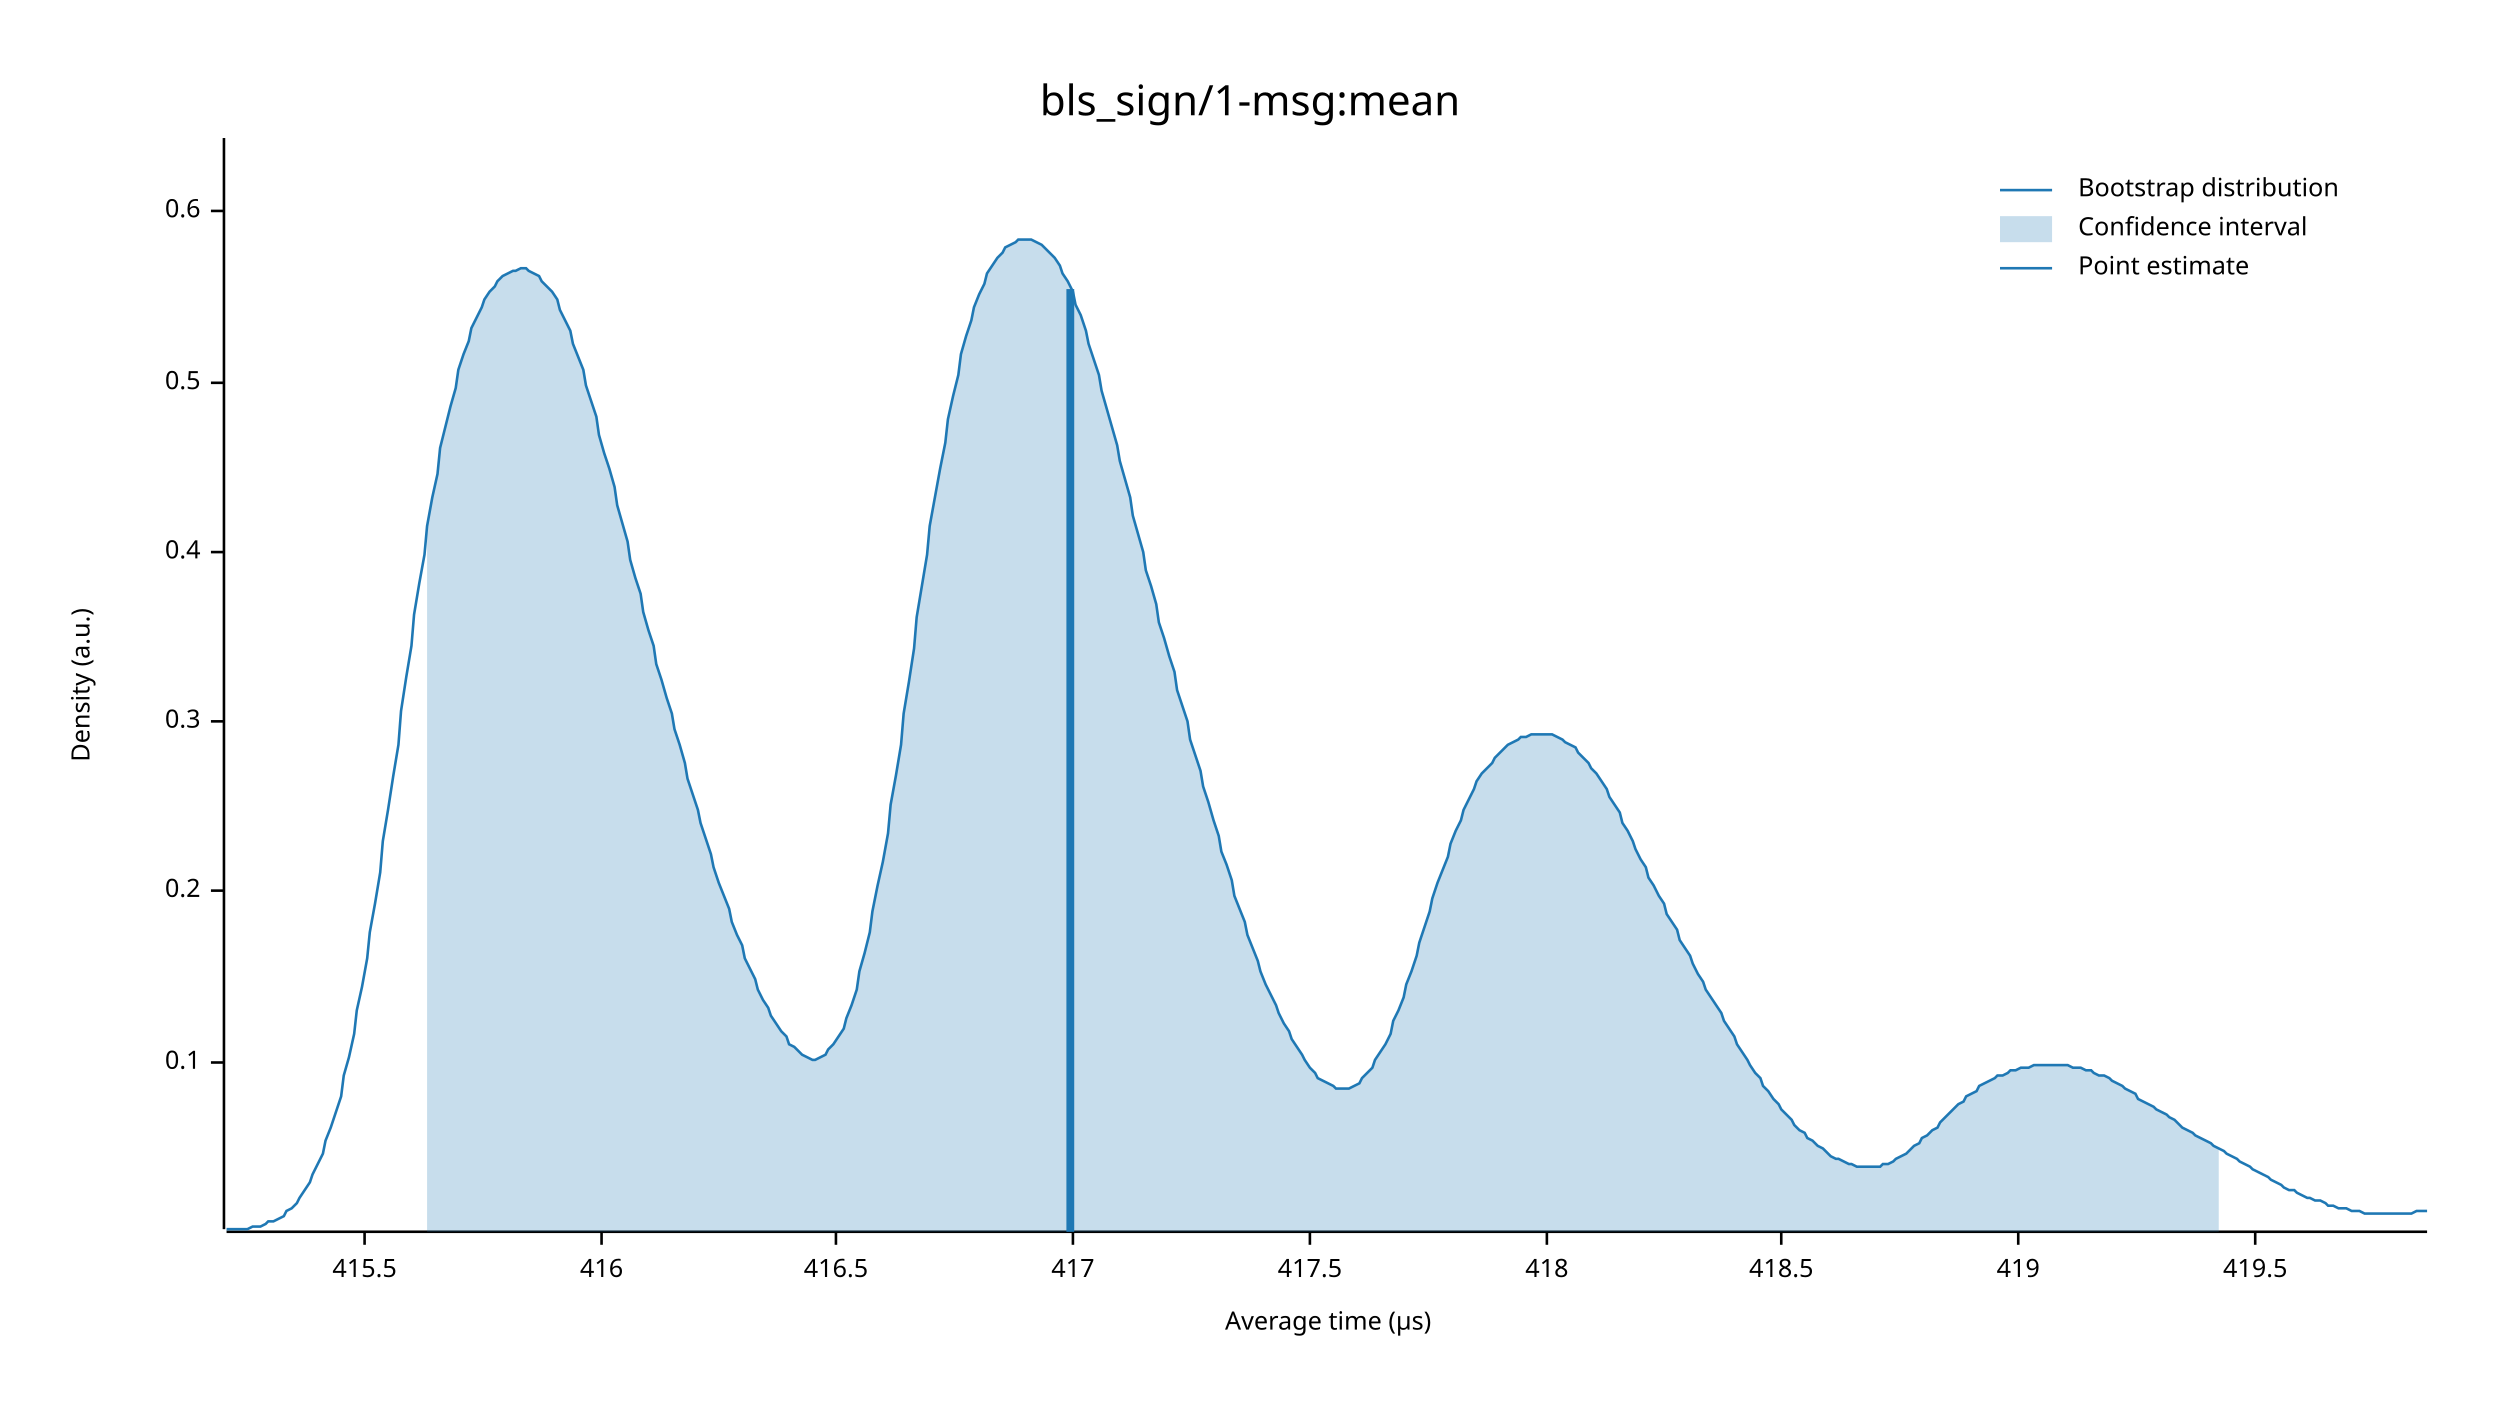
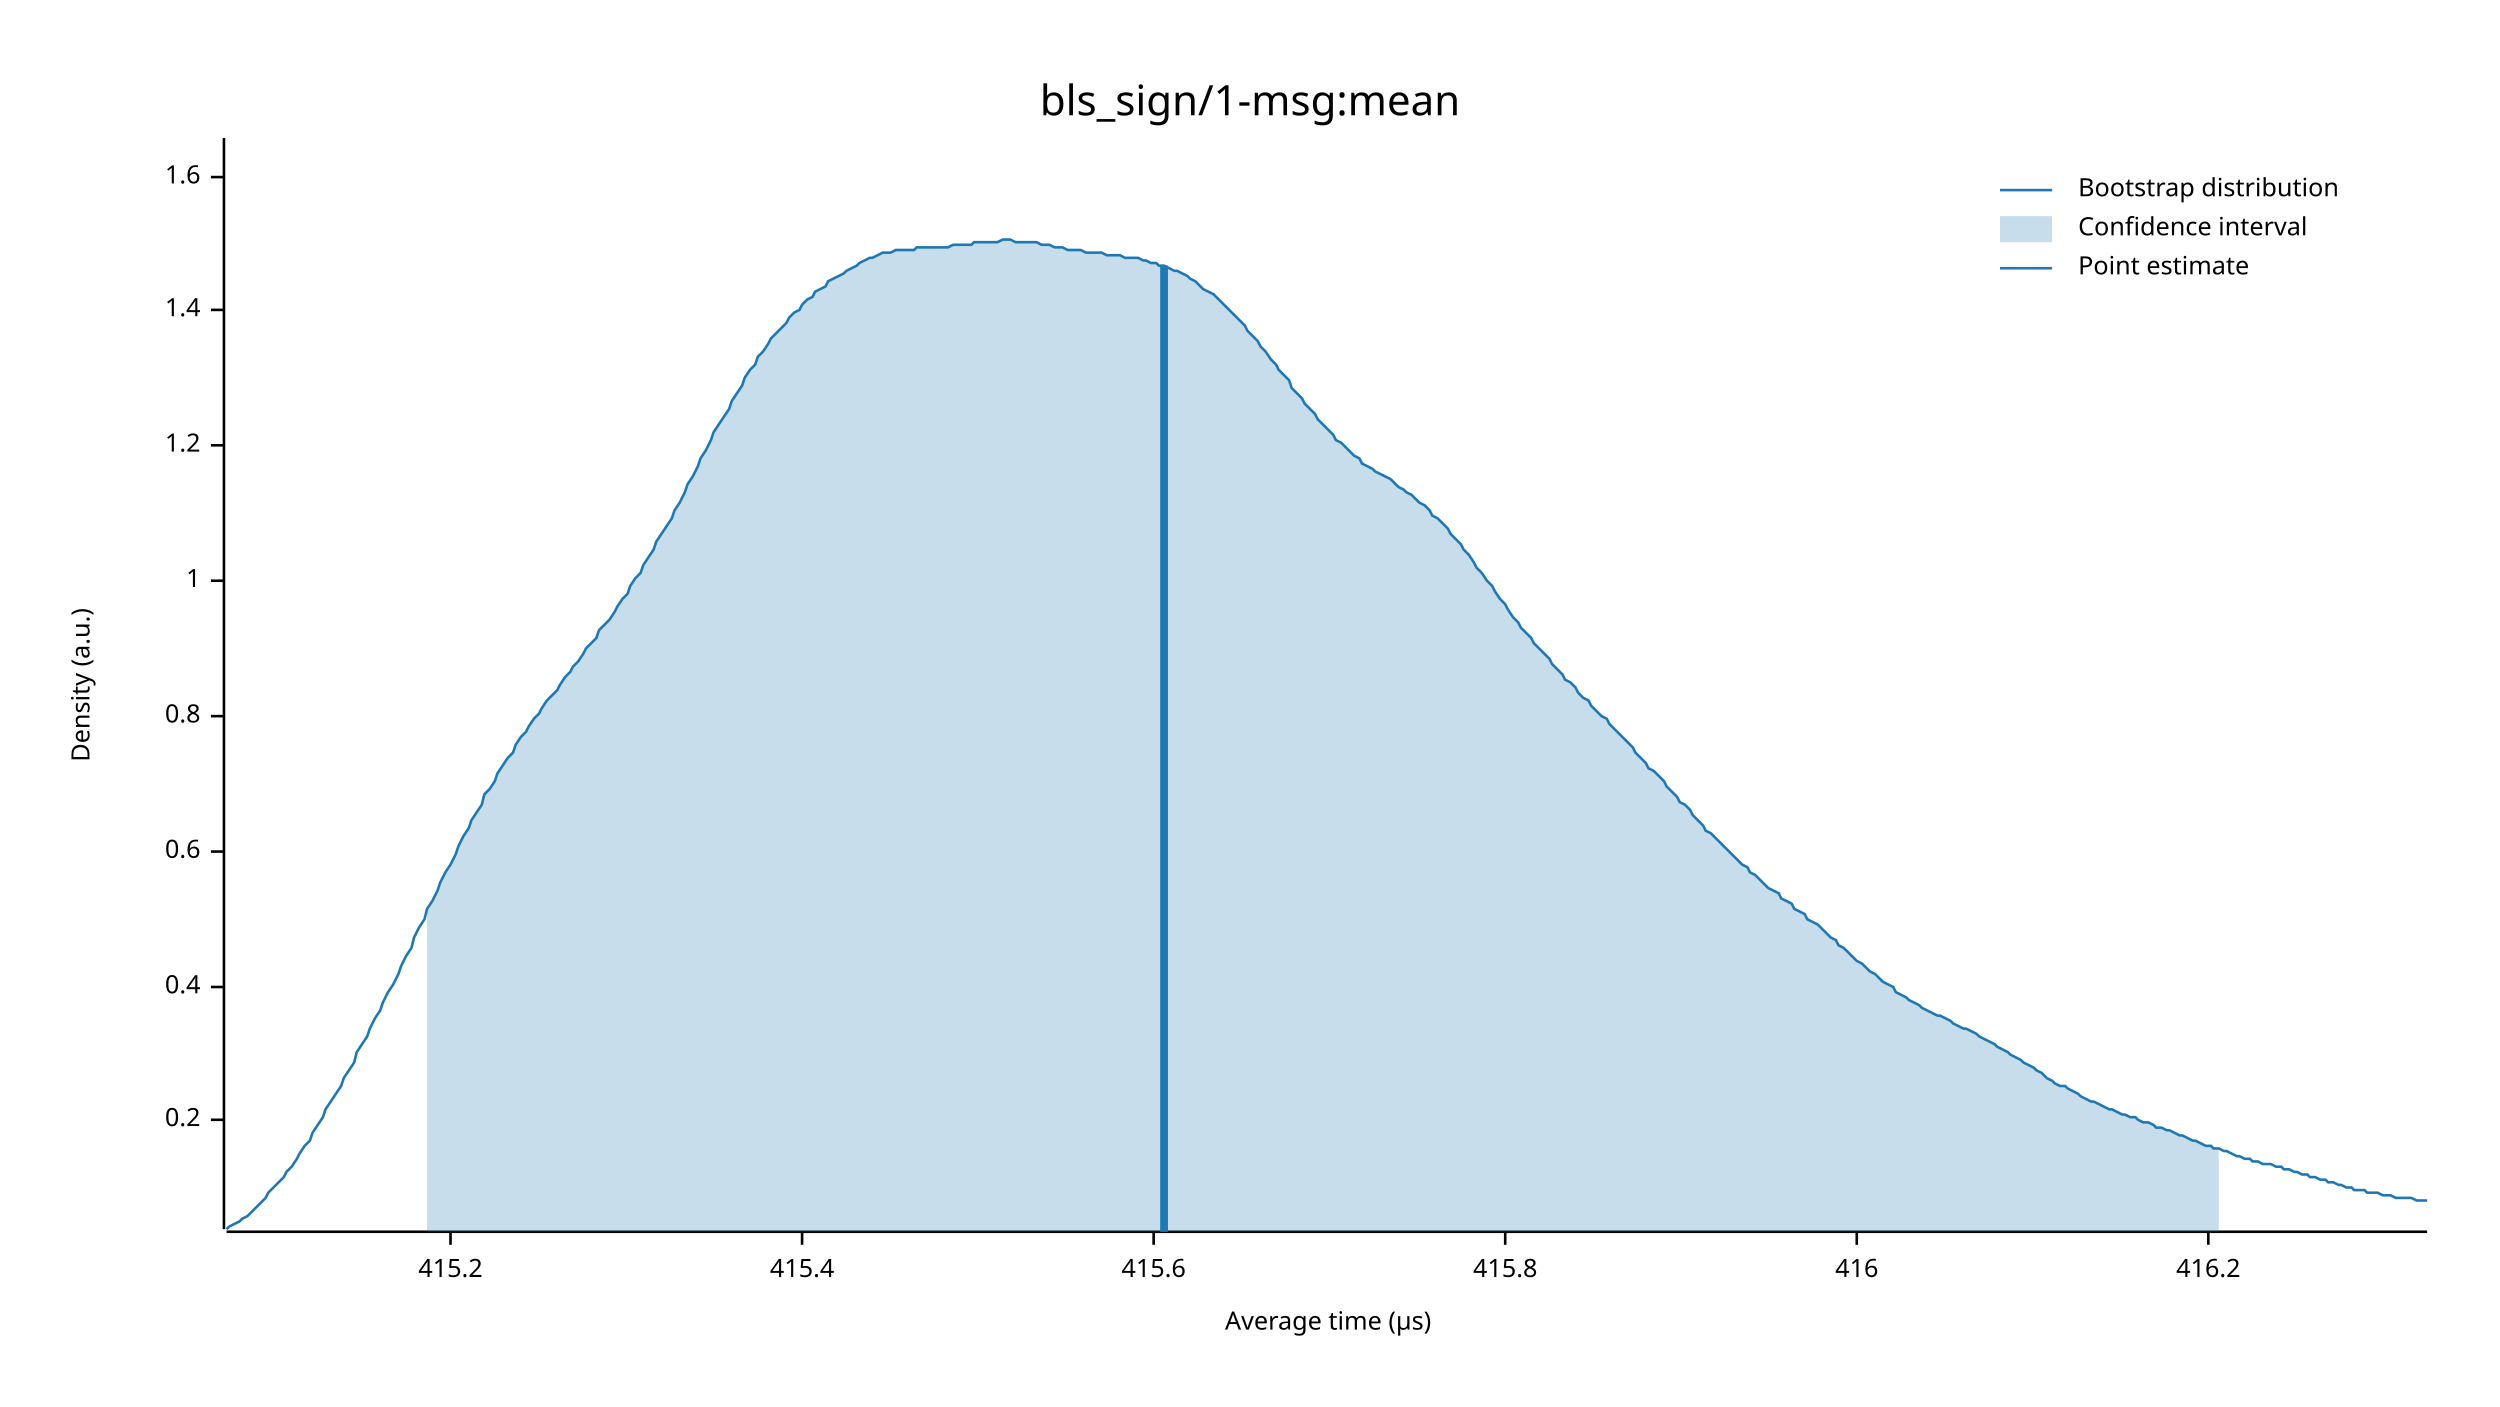
<svg xmlns="http://www.w3.org/2000/svg" width="960" height="540" viewBox="0 0 960 540">
  <text x="480" y="32" dy="0.76em" text-anchor="middle" font-family="sans-serif" font-size="16.129" opacity="1" fill="#000000">
bls_sign/1-msg:mean
</text>
  <text x="27" y="263" dy="0.76em" text-anchor="middle" font-family="sans-serif" font-size="9.677" opacity="1" fill="#000000" transform="rotate(270, 27, 263)">
Density (a.u.)
</text>
  <text x="510" y="513" dy="-0.5ex" text-anchor="middle" font-family="sans-serif" font-size="9.677" opacity="1" fill="#000000">
Average time (µs)
</text>
  <polyline fill="none" opacity="1" stroke="#000000" stroke-width="1" points="86,53 86,472 " />
-   <text x="77" y="408" dy="0.5ex" text-anchor="end" font-family="sans-serif" font-size="9.677" opacity="1" fill="#000000">
- 0.1
- </text>
-   <polyline fill="none" opacity="1" stroke="#000000" stroke-width="1" points="81,408 86,408 " />
-   <text x="77" y="342" dy="0.5ex" text-anchor="end" font-family="sans-serif" font-size="9.677" opacity="1" fill="#000000">
+   <text x="77" y="430" dy="0.5ex" text-anchor="end" font-family="sans-serif" font-size="9.677" opacity="1" fill="#000000">
0.2
</text>
-   <polyline fill="none" opacity="1" stroke="#000000" stroke-width="1" points="81,342 86,342 " />
-   <text x="77" y="277" dy="0.5ex" text-anchor="end" font-family="sans-serif" font-size="9.677" opacity="1" fill="#000000">
- 0.3
- </text>
-   <polyline fill="none" opacity="1" stroke="#000000" stroke-width="1" points="81,277 86,277 " />
-   <text x="77" y="212" dy="0.5ex" text-anchor="end" font-family="sans-serif" font-size="9.677" opacity="1" fill="#000000">
+   <polyline fill="none" opacity="1" stroke="#000000" stroke-width="1" points="81,430 86,430 " />
+   <text x="77" y="379" dy="0.5ex" text-anchor="end" font-family="sans-serif" font-size="9.677" opacity="1" fill="#000000">
0.4
</text>
-   <polyline fill="none" opacity="1" stroke="#000000" stroke-width="1" points="81,212 86,212 " />
-   <text x="77" y="147" dy="0.5ex" text-anchor="end" font-family="sans-serif" font-size="9.677" opacity="1" fill="#000000">
- 0.5
- </text>
-   <polyline fill="none" opacity="1" stroke="#000000" stroke-width="1" points="81,147 86,147 " />
-   <text x="77" y="81" dy="0.5ex" text-anchor="end" font-family="sans-serif" font-size="9.677" opacity="1" fill="#000000">
+   <polyline fill="none" opacity="1" stroke="#000000" stroke-width="1" points="81,379 86,379 " />
+   <text x="77" y="327" dy="0.5ex" text-anchor="end" font-family="sans-serif" font-size="9.677" opacity="1" fill="#000000">
0.6
</text>
-   <polyline fill="none" opacity="1" stroke="#000000" stroke-width="1" points="81,81 86,81 " />
+   <polyline fill="none" opacity="1" stroke="#000000" stroke-width="1" points="81,327 86,327 " />
+   <text x="77" y="275" dy="0.5ex" text-anchor="end" font-family="sans-serif" font-size="9.677" opacity="1" fill="#000000">
+ 0.8
+ </text>
+   <polyline fill="none" opacity="1" stroke="#000000" stroke-width="1" points="81,275 86,275 " />
+   <text x="77" y="223" dy="0.5ex" text-anchor="end" font-family="sans-serif" font-size="9.677" opacity="1" fill="#000000">
+ 1
+ </text>
+   <polyline fill="none" opacity="1" stroke="#000000" stroke-width="1" points="81,223 86,223 " />
+   <text x="77" y="171" dy="0.5ex" text-anchor="end" font-family="sans-serif" font-size="9.677" opacity="1" fill="#000000">
+ 1.2
+ </text>
+   <polyline fill="none" opacity="1" stroke="#000000" stroke-width="1" points="81,171 86,171 " />
+   <text x="77" y="119" dy="0.5ex" text-anchor="end" font-family="sans-serif" font-size="9.677" opacity="1" fill="#000000">
+ 1.4
+ </text>
+   <polyline fill="none" opacity="1" stroke="#000000" stroke-width="1" points="81,119 86,119 " />
+   <text x="77" y="68" dy="0.5ex" text-anchor="end" font-family="sans-serif" font-size="9.677" opacity="1" fill="#000000">
+ 1.6
+ </text>
+   <polyline fill="none" opacity="1" stroke="#000000" stroke-width="1" points="81,68 86,68 " />
  <polyline fill="none" opacity="1" stroke="#000000" stroke-width="1" points="87,473 932,473 " />
-   <text x="140" y="483" dy="0.76em" text-anchor="middle" font-family="sans-serif" font-size="9.677" opacity="1" fill="#000000">
- 415.5
+   <text x="173" y="483" dy="0.76em" text-anchor="middle" font-family="sans-serif" font-size="9.677" opacity="1" fill="#000000">
+ 415.2
</text>
-   <polyline fill="none" opacity="1" stroke="#000000" stroke-width="1" points="140,473 140,478 " />
-   <text x="231" y="483" dy="0.76em" text-anchor="middle" font-family="sans-serif" font-size="9.677" opacity="1" fill="#000000">
+   <polyline fill="none" opacity="1" stroke="#000000" stroke-width="1" points="173,473 173,478 " />
+   <text x="308" y="483" dy="0.76em" text-anchor="middle" font-family="sans-serif" font-size="9.677" opacity="1" fill="#000000">
+ 415.4
+ </text>
+   <polyline fill="none" opacity="1" stroke="#000000" stroke-width="1" points="308,473 308,478 " />
+   <text x="443" y="483" dy="0.76em" text-anchor="middle" font-family="sans-serif" font-size="9.677" opacity="1" fill="#000000">
+ 415.6
+ </text>
+   <polyline fill="none" opacity="1" stroke="#000000" stroke-width="1" points="443,473 443,478 " />
+   <text x="578" y="483" dy="0.76em" text-anchor="middle" font-family="sans-serif" font-size="9.677" opacity="1" fill="#000000">
+ 415.8
+ </text>
+   <polyline fill="none" opacity="1" stroke="#000000" stroke-width="1" points="578,473 578,478 " />
+   <text x="713" y="483" dy="0.76em" text-anchor="middle" font-family="sans-serif" font-size="9.677" opacity="1" fill="#000000">
416
</text>
-   <polyline fill="none" opacity="1" stroke="#000000" stroke-width="1" points="231,473 231,478 " />
-   <text x="321" y="483" dy="0.76em" text-anchor="middle" font-family="sans-serif" font-size="9.677" opacity="1" fill="#000000">
- 416.5
+   <polyline fill="none" opacity="1" stroke="#000000" stroke-width="1" points="713,473 713,478 " />
+   <text x="848" y="483" dy="0.76em" text-anchor="middle" font-family="sans-serif" font-size="9.677" opacity="1" fill="#000000">
+ 416.2
</text>
-   <polyline fill="none" opacity="1" stroke="#000000" stroke-width="1" points="321,473 321,478 " />
-   <text x="412" y="483" dy="0.76em" text-anchor="middle" font-family="sans-serif" font-size="9.677" opacity="1" fill="#000000">
- 417
- </text>
-   <polyline fill="none" opacity="1" stroke="#000000" stroke-width="1" points="412,473 412,478 " />
-   <text x="503" y="483" dy="0.76em" text-anchor="middle" font-family="sans-serif" font-size="9.677" opacity="1" fill="#000000">
- 417.5
- </text>
-   <polyline fill="none" opacity="1" stroke="#000000" stroke-width="1" points="503,473 503,478 " />
-   <text x="594" y="483" dy="0.76em" text-anchor="middle" font-family="sans-serif" font-size="9.677" opacity="1" fill="#000000">
- 418
- </text>
-   <polyline fill="none" opacity="1" stroke="#000000" stroke-width="1" points="594,473 594,478 " />
-   <text x="684" y="483" dy="0.76em" text-anchor="middle" font-family="sans-serif" font-size="9.677" opacity="1" fill="#000000">
- 418.5
- </text>
-   <polyline fill="none" opacity="1" stroke="#000000" stroke-width="1" points="684,473 684,478 " />
-   <text x="775" y="483" dy="0.76em" text-anchor="middle" font-family="sans-serif" font-size="9.677" opacity="1" fill="#000000">
- 419
- </text>
-   <polyline fill="none" opacity="1" stroke="#000000" stroke-width="1" points="775,473 775,478 " />
-   <text x="866" y="483" dy="0.76em" text-anchor="middle" font-family="sans-serif" font-size="9.677" opacity="1" fill="#000000">
- 419.5
- </text>
-   <polyline fill="none" opacity="1" stroke="#000000" stroke-width="1" points="866,473 866,478 " />
-   <polyline fill="none" opacity="1" stroke="#1F78B4" stroke-width="1" points="87,472 88,472 90,472 92,472 93,472 95,472 97,471 98,471 100,471 102,470 103,469 105,469 107,468 109,467 110,465 112,464 114,462 115,460 117,457 119,454 120,451 122,447 124,443 125,438 127,433 129,427 131,421 132,413 134,406 136,397 137,388 139,379 141,368 142,358 144,347 146,335 147,323 149,311 151,298 153,286 154,273 156,260 158,248 159,236 161,224 163,213 164,202 166,191 168,182 169,172 171,164 173,156 175,149 176,142 178,136 180,131 181,126 183,122 185,118 186,115 188,112 190,110 191,108 193,106 195,105 197,104 198,104 200,103 202,103 203,104 205,105 207,106 208,108 210,110 212,112 214,115 215,119 217,123 219,127 220,132 222,137 224,142 225,148 227,154 229,160 230,167 232,174 234,180 236,187 237,194 239,201 241,208 242,215 244,222 246,228 247,235 249,242 251,248 252,255 254,261 256,268 258,274 259,280 261,286 263,293 264,299 266,305 268,311 269,316 271,322 273,328 274,333 276,339 278,344 280,349 281,354 283,359 285,363 286,368 288,372 290,376 291,380 293,384 295,387 296,390 298,393 300,396 302,398 303,401 305,402 307,404 308,405 310,406 312,407 313,407 315,406 317,405 318,403 320,401 322,398 324,395 325,391 327,386 329,380 330,373 332,366 334,358 335,350 337,340 339,331 341,320 342,309 344,298 346,286 347,274 349,262 351,249 352,237 354,225 356,213 357,202 359,191 361,180 363,170 364,161 366,152 368,144 369,136 371,129 373,123 374,118 376,113 378,109 379,105 381,102 383,99 385,97 386,95 388,94 390,93 391,92 393,92 395,92 396,92 398,93 400,94 401,95 403,97 405,99 407,102 408,105 410,108 412,112 413,117 415,121 417,127 418,132 420,138 422,144 423,150 425,157 427,164 429,171 430,177 432,184 434,191 435,198 437,205 439,212 440,219 442,225 444,232 445,239 447,245 449,252 451,258 452,265 454,271 456,277 457,284 459,290 461,296 462,302 464,308 466,315 468,321 469,327 471,332 473,338 474,344 476,349 478,354 479,359 481,364 483,369 484,373 486,378 488,382 490,386 491,389 493,393 495,396 496,399 498,402 500,405 501,407 503,410 505,412 506,414 508,415 510,416 512,417 513,418 515,418 517,418 518,418 520,417 522,416 523,414 525,412 527,410 528,407 530,404 532,401 534,397 535,392 537,388 539,383 540,378 542,373 544,367 545,362 547,356 549,350 550,345 552,339 554,334 556,329 557,324 559,319 561,315 562,311 564,307 566,303 567,300 569,297 571,295 573,293 574,291 576,289 578,287 579,286 581,285 583,284 584,283 586,283 588,282 589,282 591,282 593,282 595,282 596,282 598,283 600,284 601,285 603,286 605,287 606,289 608,291 610,293 611,295 613,297 615,300 617,303 618,306 620,309 622,312 623,316 625,319 627,323 628,326 630,330 632,333 633,337 635,340 637,344 639,347 640,351 642,354 644,357 645,361 647,364 649,367 650,370 652,374 654,377 655,380 657,383 659,386 661,389 662,392 664,395 666,398 667,401 669,404 671,407 672,409 674,412 676,414 677,417 679,419 681,422 683,424 684,426 686,428 688,430 689,432 691,434 693,435 694,437 696,438 698,440 700,441 701,442 703,444 705,445 706,445 708,446 710,447 711,447 713,448 715,448 716,448 718,448 720,448 722,448 723,447 725,447 727,446 728,445 730,444 732,443 733,442 735,440 737,439 738,437 740,436 742,434 744,433 745,431 747,429 749,427 750,426 752,424 754,423 755,421 757,420 759,419 760,417 762,416 764,415 766,414 767,413 769,413 771,412 772,411 774,411 776,410 777,410 779,410 781,409 782,409 784,409 786,409 788,409 789,409 791,409 793,409 794,409 796,410 798,410 799,410 801,411 803,411 804,412 806,413 808,413 810,414 811,415 813,416 815,417 816,418 818,419 820,420 821,422 823,423 825,424 827,425 828,426 830,427 832,428 833,429 835,430 837,432 838,433 840,434 842,435 843,436 845,437 847,438 849,439 850,440 852,441 854,442 855,443 857,444 859,445 860,446 862,447 864,448 865,449 867,450 869,451 871,452 872,453 874,454 876,455 877,456 879,457 881,457 882,458 884,459 886,460 887,460 889,461 891,461 893,462 894,463 896,463 898,464 899,464 901,464 903,465 904,465 906,465 908,466 909,466 911,466 913,466 915,466 916,466 918,466 920,466 921,466 923,466 925,466 926,466 928,465 930,465 932,465 " />
-   <polygon opacity="0.25" fill="#1F78B4" points="164,202 166,191 168,182 169,172 171,164 173,156 175,149 176,142 178,136 180,131 181,126 183,122 185,118 186,115 188,112 190,110 191,108 193,106 195,105 197,104 198,104 200,103 202,103 203,104 205,105 207,106 208,108 210,110 212,112 214,115 215,119 217,123 219,127 220,132 222,137 224,142 225,148 227,154 229,160 230,167 232,174 234,180 236,187 237,194 239,201 241,208 242,215 244,222 246,228 247,235 249,242 251,248 252,255 254,261 256,268 258,274 259,280 261,286 263,293 264,299 266,305 268,311 269,316 271,322 273,328 274,333 276,339 278,344 280,349 281,354 283,359 285,363 286,368 288,372 290,376 291,380 293,384 295,387 296,390 298,393 300,396 302,398 303,401 305,402 307,404 308,405 310,406 312,407 313,407 315,406 317,405 318,403 320,401 322,398 324,395 325,391 327,386 329,380 330,373 332,366 334,358 335,350 337,340 339,331 341,320 342,309 344,298 346,286 347,274 349,262 351,249 352,237 354,225 356,213 357,202 359,191 361,180 363,170 364,161 366,152 368,144 369,136 371,129 373,123 374,118 376,113 378,109 379,105 381,102 383,99 385,97 386,95 388,94 390,93 391,92 393,92 395,92 396,92 398,93 400,94 401,95 403,97 405,99 407,102 408,105 410,108 412,112 413,117 415,121 417,127 418,132 420,138 422,144 423,150 425,157 427,164 429,171 430,177 432,184 434,191 435,198 437,205 439,212 440,219 442,225 444,232 445,239 447,245 449,252 451,258 452,265 454,271 456,277 457,284 459,290 461,296 462,302 464,308 466,315 468,321 469,327 471,332 473,338 474,344 476,349 478,354 479,359 481,364 483,369 484,373 486,378 488,382 490,386 491,389 493,393 495,396 496,399 498,402 500,405 501,407 503,410 505,412 506,414 508,415 510,416 512,417 513,418 515,418 517,418 518,418 520,417 522,416 523,414 525,412 527,410 528,407 530,404 532,401 534,397 535,392 537,388 539,383 540,378 542,373 544,367 545,362 547,356 549,350 550,345 552,339 554,334 556,329 557,324 559,319 561,315 562,311 564,307 566,303 567,300 569,297 571,295 573,293 574,291 576,289 578,287 579,286 581,285 583,284 584,283 586,283 588,282 589,282 591,282 593,282 595,282 596,282 598,283 600,284 601,285 603,286 605,287 606,289 608,291 610,293 611,295 613,297 615,300 617,303 618,306 620,309 622,312 623,316 625,319 627,323 628,326 630,330 632,333 633,337 635,340 637,344 639,347 640,351 642,354 644,357 645,361 647,364 649,367 650,370 652,374 654,377 655,380 657,383 659,386 661,389 662,392 664,395 666,398 667,401 669,404 671,407 672,409 674,412 676,414 677,417 679,419 681,422 683,424 684,426 686,428 688,430 689,432 691,434 693,435 694,437 696,438 698,440 700,441 701,442 703,444 705,445 706,445 708,446 710,447 711,447 713,448 715,448 716,448 718,448 720,448 722,448 723,447 725,447 727,446 728,445 730,444 732,443 733,442 735,440 737,439 738,437 740,436 742,434 744,433 745,431 747,429 749,427 750,426 752,424 754,423 755,421 757,420 759,419 760,417 762,416 764,415 766,414 767,413 769,413 771,412 772,411 774,411 776,410 777,410 779,410 781,409 782,409 784,409 786,409 788,409 789,409 791,409 793,409 794,409 796,410 798,410 799,410 801,411 803,411 804,412 806,413 808,413 810,414 811,415 813,416 815,417 816,418 818,419 820,420 821,422 823,423 825,424 827,425 828,426 830,427 832,428 833,429 835,430 837,432 838,433 840,434 842,435 843,436 845,437 847,438 849,439 850,440 852,441 852,473 164,473 " />
-   <polyline fill="none" opacity="1" stroke="#1F78B4" stroke-width="3" points="411,473 411,111 " />
+   <polyline fill="none" opacity="1" stroke="#000000" stroke-width="1" points="848,473 848,478 " />
+   <polyline fill="none" opacity="1" stroke="#1F78B4" stroke-width="1" points="87,472 88,471 90,470 92,469 93,468 95,467 97,465 98,464 100,462 102,460 103,458 105,456 107,454 109,452 110,450 112,448 114,445 115,443 117,440 119,438 120,435 122,432 124,429 125,426 127,423 129,420 131,417 132,414 134,411 136,408 137,404 139,401 141,398 142,395 144,391 146,388 147,385 149,381 151,378 153,374 154,371 156,367 158,364 159,360 161,356 163,353 164,349 166,346 168,342 169,339 171,335 173,332 175,328 176,325 178,321 180,318 181,315 183,312 185,309 186,305 188,303 190,300 191,297 193,294 195,291 197,289 198,286 200,283 202,281 203,279 205,276 207,274 208,272 210,269 212,267 214,265 215,263 217,260 219,258 220,256 222,254 224,251 225,249 227,247 229,245 230,242 232,240 234,238 236,235 237,233 239,230 241,228 242,225 244,222 246,220 247,217 249,214 251,211 252,208 254,205 256,202 258,199 259,196 261,193 263,189 264,186 266,183 268,179 269,176 271,173 273,169 274,166 276,163 278,160 280,157 281,154 283,151 285,148 286,145 288,142 290,140 291,137 293,135 295,132 296,130 298,128 300,126 302,124 303,122 305,120 307,119 308,117 310,115 312,114 313,112 315,111 317,110 318,108 320,107 322,106 324,105 325,104 327,103 329,102 330,101 332,100 334,99 335,99 337,98 339,97 341,97 342,97 344,96 346,96 347,96 349,96 351,96 352,95 354,95 356,95 357,95 359,95 361,95 363,95 364,95 366,94 368,94 369,94 371,94 373,94 374,93 376,93 378,93 379,93 381,93 383,93 385,92 386,92 388,92 390,93 391,93 393,93 395,93 396,93 398,93 400,94 401,94 403,94 405,95 407,95 408,95 410,96 412,96 413,96 415,96 417,97 418,97 420,97 422,97 423,97 425,98 427,98 429,98 430,98 432,99 434,99 435,99 437,99 439,100 440,100 442,101 444,101 445,102 447,102 449,103 451,104 452,104 454,105 456,106 457,107 459,108 461,110 462,111 464,112 466,113 468,115 469,116 471,118 473,120 474,121 476,123 478,125 479,127 481,129 483,131 484,133 486,135 488,138 490,140 491,142 493,144 495,146 496,149 498,151 500,153 501,155 503,157 505,159 506,161 508,163 510,165 512,167 513,169 515,170 517,172 518,173 520,175 522,176 523,178 525,179 527,180 528,181 530,182 532,183 534,184 535,185 537,187 539,188 540,189 542,190 544,192 545,193 547,194 549,196 550,198 552,199 554,201 556,203 557,205 559,207 561,209 562,211 564,213 566,216 567,218 569,220 571,223 573,225 574,227 576,230 578,232 579,234 581,237 583,239 584,241 586,243 588,245 589,247 591,249 593,251 595,253 596,255 598,257 600,259 601,261 603,262 605,264 606,266 608,268 610,269 611,271 613,273 615,275 617,276 618,278 620,280 622,282 623,283 625,285 627,287 628,289 630,291 632,293 633,295 635,296 637,298 639,300 640,302 642,304 644,306 645,308 647,309 649,311 650,313 652,315 654,317 655,319 657,320 659,322 661,324 662,325 664,327 666,329 667,330 669,332 671,333 672,335 674,336 676,338 677,339 679,341 681,342 683,343 684,345 686,346 688,347 689,349 691,350 693,351 694,353 696,354 698,355 700,357 701,358 703,360 705,361 706,363 708,364 710,366 711,367 713,369 715,370 716,371 718,373 720,374 722,376 723,377 725,378 727,379 728,381 730,382 732,383 733,384 735,385 737,386 738,387 740,388 742,389 744,390 745,390 747,391 749,392 750,393 752,394 754,395 755,395 757,396 759,397 760,398 762,399 764,400 766,401 767,402 769,403 771,404 772,405 774,406 776,407 777,408 779,409 781,410 782,411 784,412 786,414 788,415 789,416 791,417 793,417 794,418 796,419 798,420 799,421 801,422 803,423 804,423 806,424 808,425 810,426 811,426 813,427 815,428 816,428 818,429 820,429 821,430 823,431 825,431 827,432 828,433 830,433 832,434 833,434 835,435 837,436 838,436 840,437 842,438 843,438 845,439 847,440 849,440 850,441 852,441 854,442 855,442 857,443 859,444 860,444 862,445 864,445 865,446 867,446 869,447 871,447 872,447 874,448 876,448 877,449 879,449 881,450 882,450 884,451 886,451 887,452 889,452 891,453 893,453 894,454 896,454 898,455 899,455 901,456 903,456 904,457 906,457 908,457 909,458 911,458 913,458 915,459 916,459 918,459 920,460 921,460 923,460 925,460 926,460 928,461 930,461 932,461 " />
+   <polygon opacity="0.25" fill="#1F78B4" points="164,349 166,346 168,342 169,339 171,335 173,332 175,328 176,325 178,321 180,318 181,315 183,312 185,309 186,305 188,303 190,300 191,297 193,294 195,291 197,289 198,286 200,283 202,281 203,279 205,276 207,274 208,272 210,269 212,267 214,265 215,263 217,260 219,258 220,256 222,254 224,251 225,249 227,247 229,245 230,242 232,240 234,238 236,235 237,233 239,230 241,228 242,225 244,222 246,220 247,217 249,214 251,211 252,208 254,205 256,202 258,199 259,196 261,193 263,189 264,186 266,183 268,179 269,176 271,173 273,169 274,166 276,163 278,160 280,157 281,154 283,151 285,148 286,145 288,142 290,140 291,137 293,135 295,132 296,130 298,128 300,126 302,124 303,122 305,120 307,119 308,117 310,115 312,114 313,112 315,111 317,110 318,108 320,107 322,106 324,105 325,104 327,103 329,102 330,101 332,100 334,99 335,99 337,98 339,97 341,97 342,97 344,96 346,96 347,96 349,96 351,96 352,95 354,95 356,95 357,95 359,95 361,95 363,95 364,95 366,94 368,94 369,94 371,94 373,94 374,93 376,93 378,93 379,93 381,93 383,93 385,92 386,92 388,92 390,93 391,93 393,93 395,93 396,93 398,93 400,94 401,94 403,94 405,95 407,95 408,95 410,96 412,96 413,96 415,96 417,97 418,97 420,97 422,97 423,97 425,98 427,98 429,98 430,98 432,99 434,99 435,99 437,99 439,100 440,100 442,101 444,101 445,102 447,102 449,103 451,104 452,104 454,105 456,106 457,107 459,108 461,110 462,111 464,112 466,113 468,115 469,116 471,118 473,120 474,121 476,123 478,125 479,127 481,129 483,131 484,133 486,135 488,138 490,140 491,142 493,144 495,146 496,149 498,151 500,153 501,155 503,157 505,159 506,161 508,163 510,165 512,167 513,169 515,170 517,172 518,173 520,175 522,176 523,178 525,179 527,180 528,181 530,182 532,183 534,184 535,185 537,187 539,188 540,189 542,190 544,192 545,193 547,194 549,196 550,198 552,199 554,201 556,203 557,205 559,207 561,209 562,211 564,213 566,216 567,218 569,220 571,223 573,225 574,227 576,230 578,232 579,234 581,237 583,239 584,241 586,243 588,245 589,247 591,249 593,251 595,253 596,255 598,257 600,259 601,261 603,262 605,264 606,266 608,268 610,269 611,271 613,273 615,275 617,276 618,278 620,280 622,282 623,283 625,285 627,287 628,289 630,291 632,293 633,295 635,296 637,298 639,300 640,302 642,304 644,306 645,308 647,309 649,311 650,313 652,315 654,317 655,319 657,320 659,322 661,324 662,325 664,327 666,329 667,330 669,332 671,333 672,335 674,336 676,338 677,339 679,341 681,342 683,343 684,345 686,346 688,347 689,349 691,350 693,351 694,353 696,354 698,355 700,357 701,358 703,360 705,361 706,363 708,364 710,366 711,367 713,369 715,370 716,371 718,373 720,374 722,376 723,377 725,378 727,379 728,381 730,382 732,383 733,384 735,385 737,386 738,387 740,388 742,389 744,390 745,390 747,391 749,392 750,393 752,394 754,395 755,395 757,396 759,397 760,398 762,399 764,400 766,401 767,402 769,403 771,404 772,405 774,406 776,407 777,408 779,409 781,410 782,411 784,412 786,414 788,415 789,416 791,417 793,417 794,418 796,419 798,420 799,421 801,422 803,423 804,423 806,424 808,425 810,426 811,426 813,427 815,428 816,428 818,429 820,429 821,430 823,431 825,431 827,432 828,433 830,433 832,434 833,434 835,435 837,436 838,436 840,437 842,438 843,438 845,439 847,440 849,440 850,441 852,441 852,473 164,473 " />
+   <polyline fill="none" opacity="1" stroke="#1F78B4" stroke-width="3" points="447,473 447,102 " />
  <text x="798" y="68" dy="0.76em" text-anchor="start" font-family="sans-serif" font-size="9.677" opacity="1" fill="#000000">
Bootstrap distribution
</text>
  <text x="798" y="83" dy="0.76em" text-anchor="start" font-family="sans-serif" font-size="9.677" opacity="1" fill="#000000">
Confidence interval
</text>
  <text x="798" y="98" dy="0.76em" text-anchor="start" font-family="sans-serif" font-size="9.677" opacity="1" fill="#000000">
Point estimate
</text>
  <polyline fill="none" opacity="1" stroke="#1F78B4" stroke-width="1" points="768,73 788,73 " />
  <rect x="768" y="83" width="20" height="10" opacity="0.25" fill="#1F78B4" stroke="none" />
  <polyline fill="none" opacity="1" stroke="#1F78B4" stroke-width="1" points="768,103 788,103 " />
</svg>
